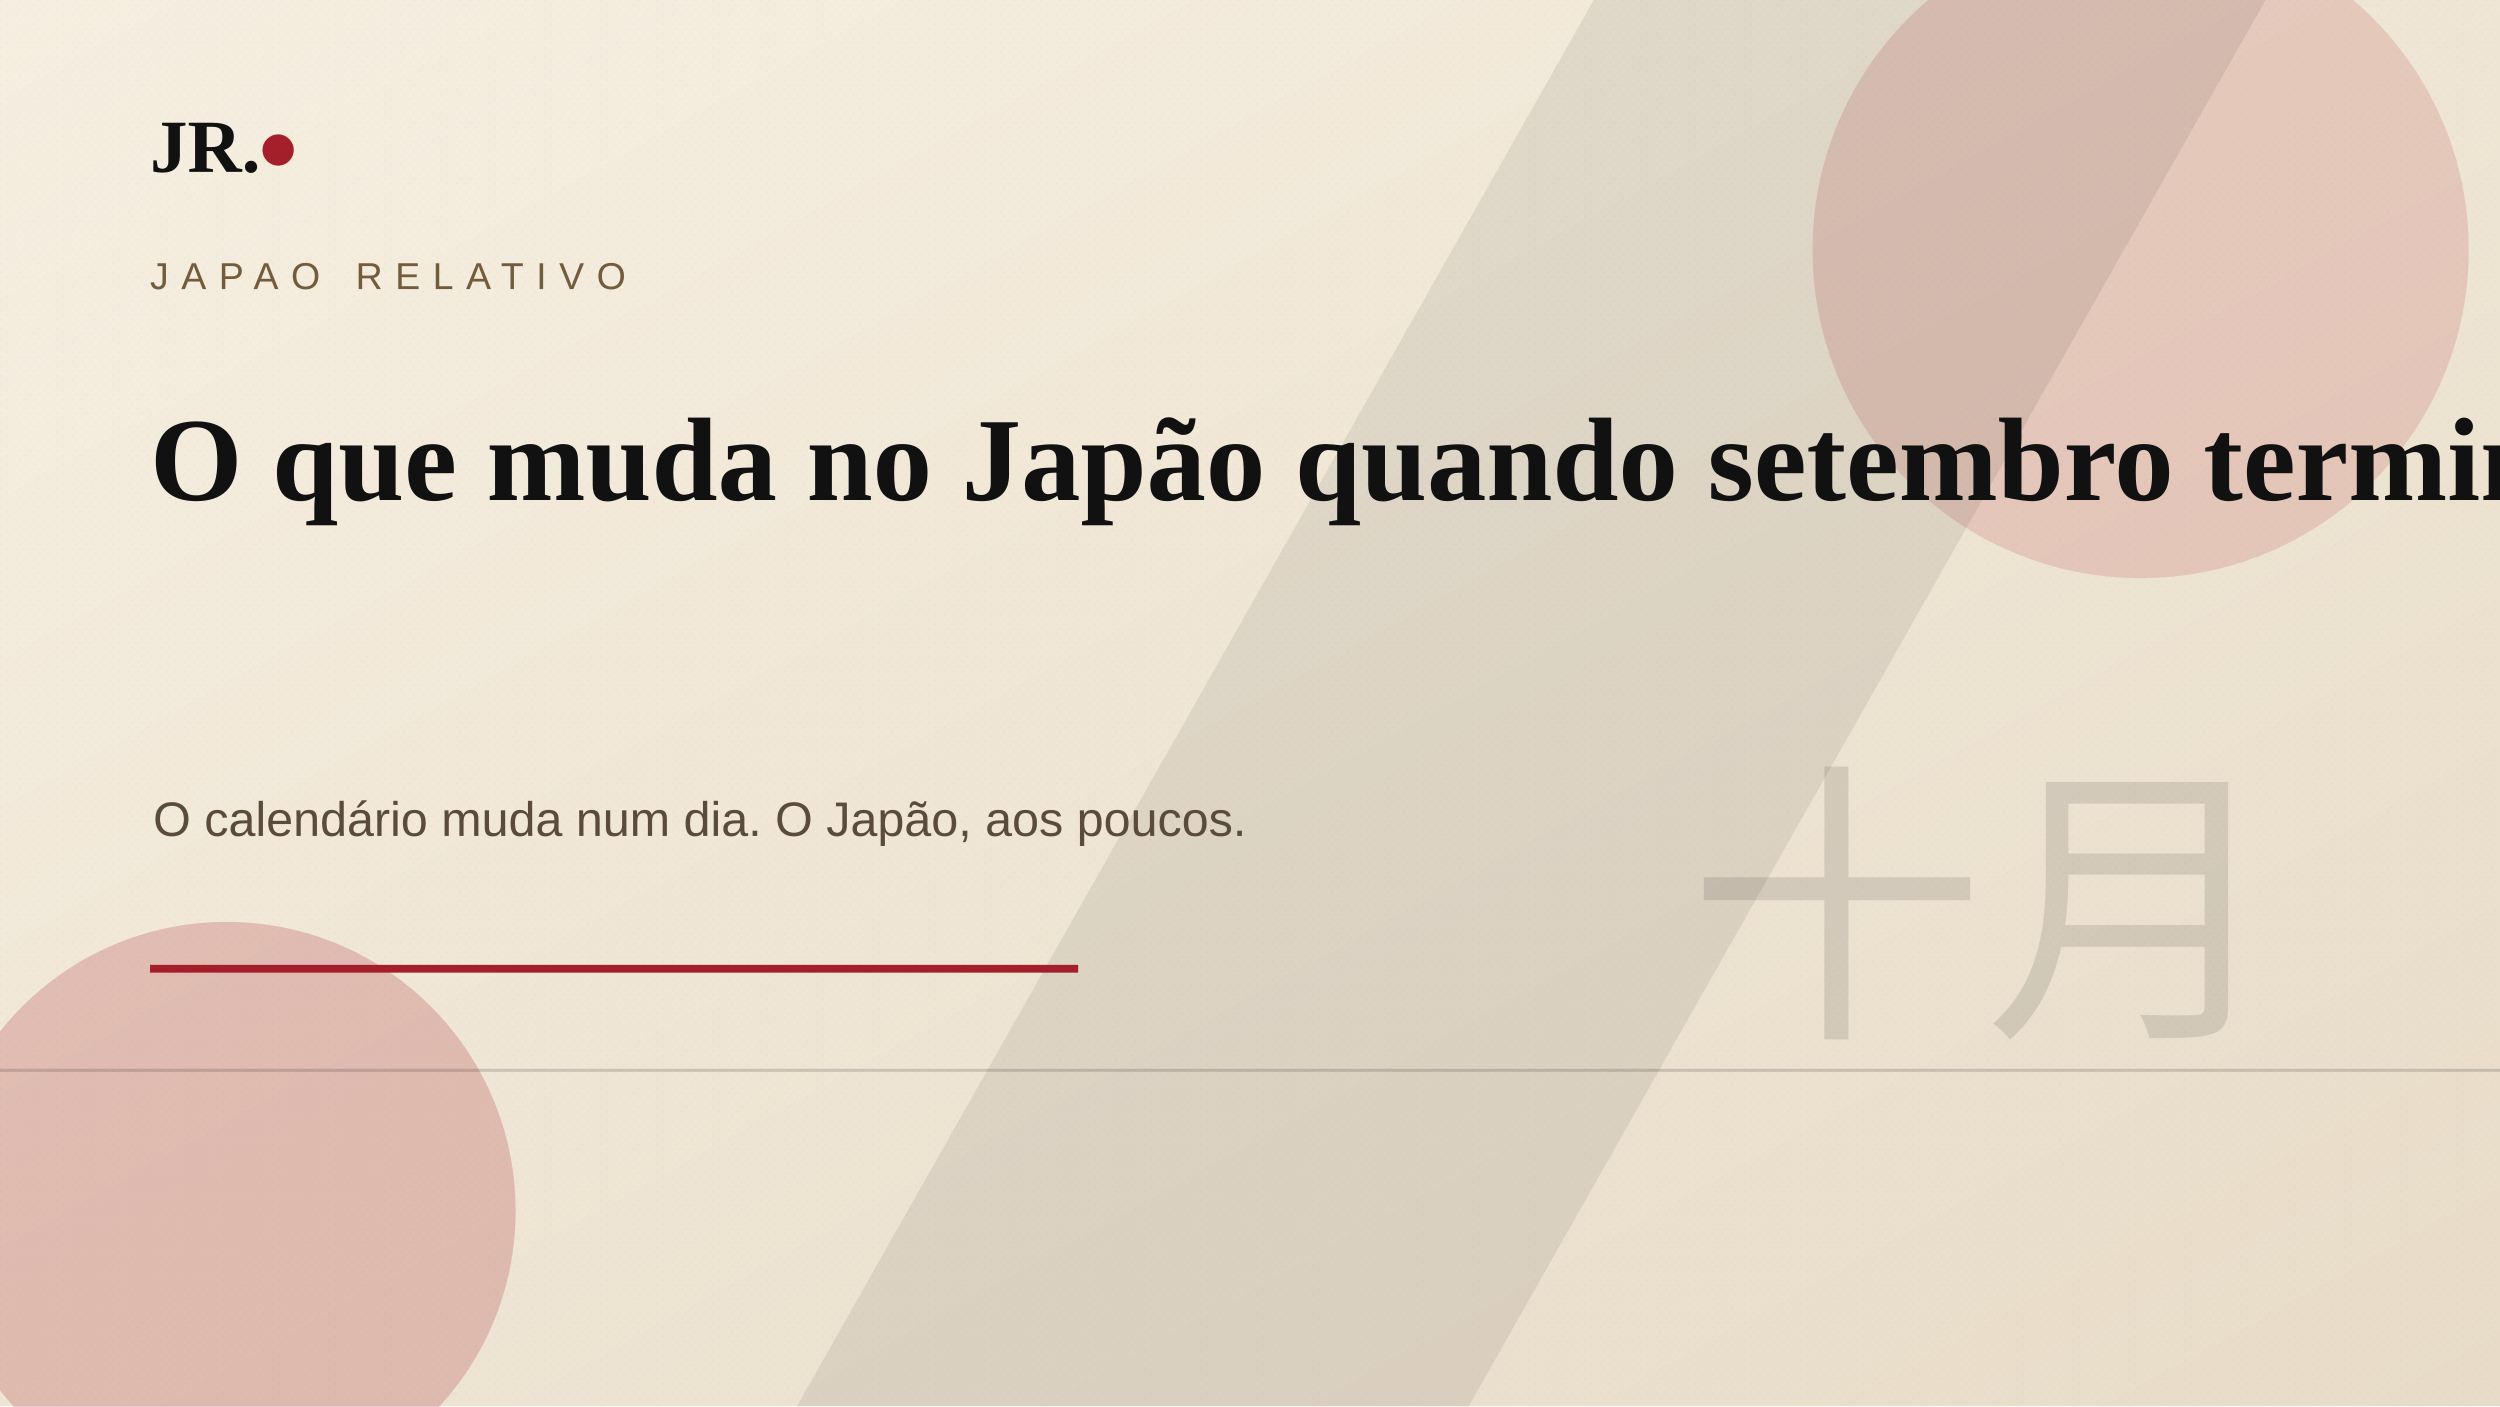
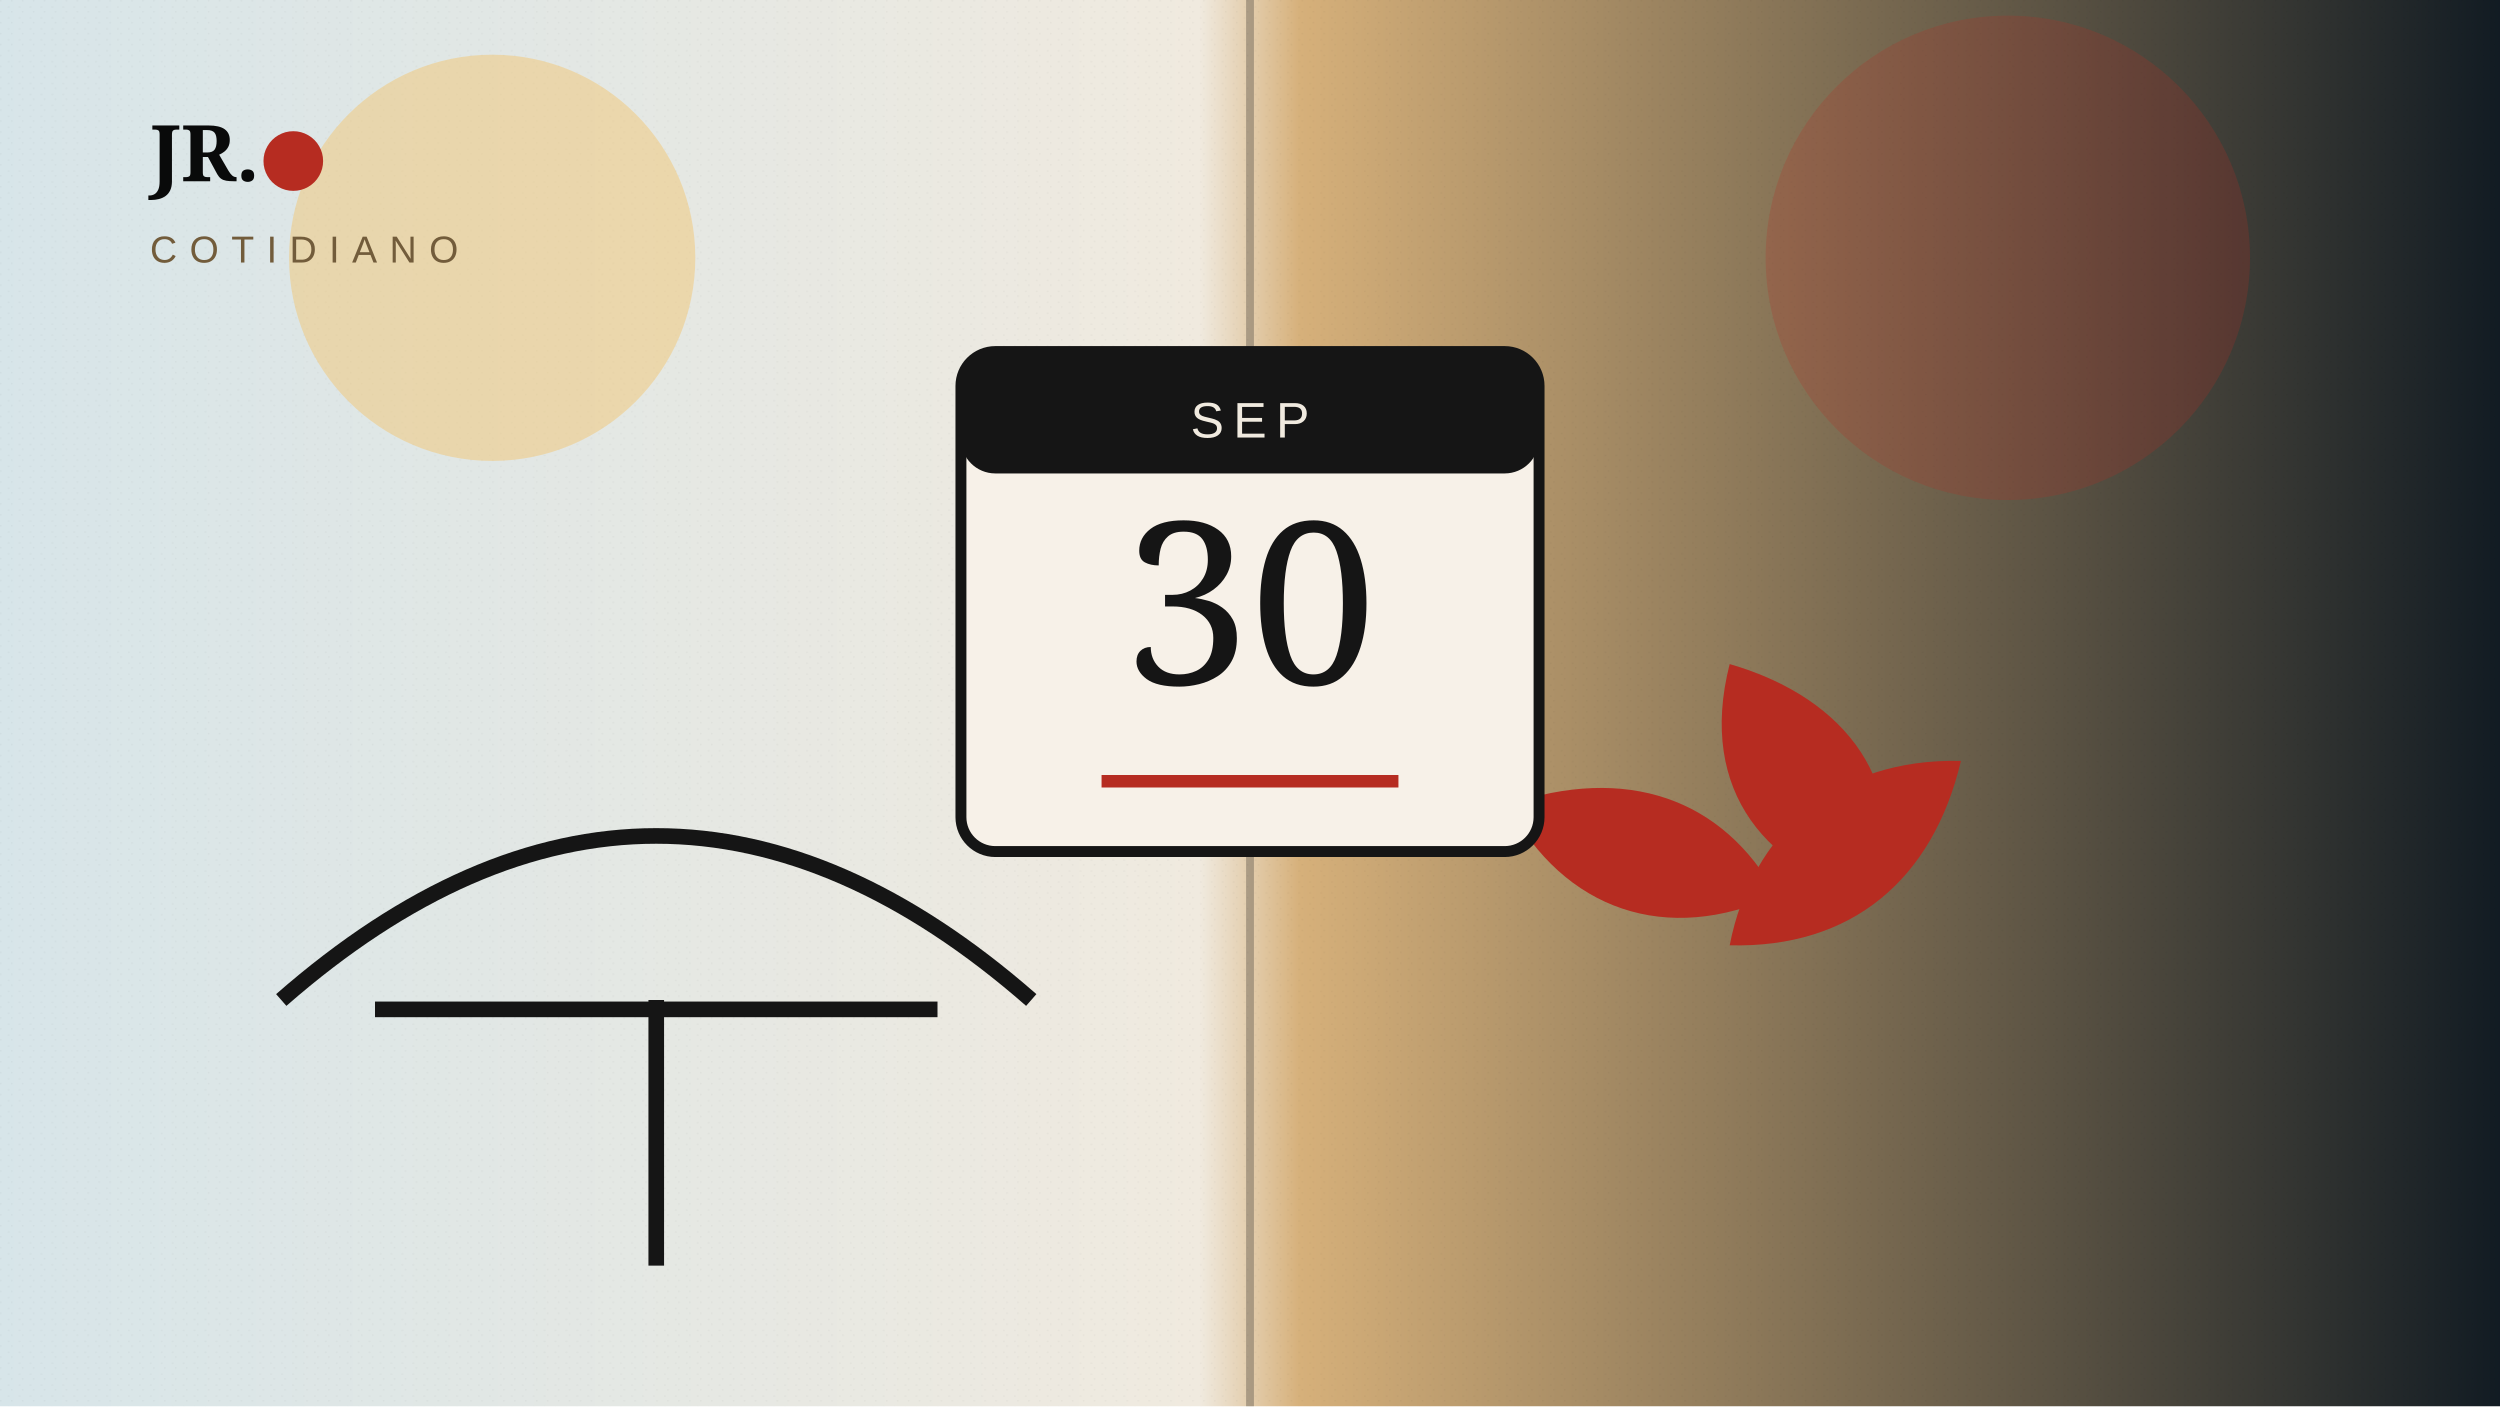
<svg xmlns="http://www.w3.org/2000/svg" viewBox="0 0 1600 900" role="img" aria-labelledby="title desc">
  <defs>
-     <linearGradient id="paper" x1="0" x2="1" y1="0" y2="1">
-       <stop offset="0" stop-color="#f6efe1" />
-       <stop offset="1" stop-color="#e8dcc8" />
+     <linearGradient id="split" x1="0" x2="1">
+       <stop offset="0" stop-color="#d7e5e9" />
+       <stop offset=".48" stop-color="#f0eadf" />
+       <stop offset=".52" stop-color="#d6b07a" />
+       <stop offset="1" stop-color="#101a22" />
    </linearGradient>
-     <pattern id="grain" width="6" height="6" patternUnits="userSpaceOnUse">
-       <path d="M0 0h1v1H0zM4 3h1v1H4z" fill="#1a1713" opacity=".06" />
+     <pattern id="grain" width="7" height="7" patternUnits="userSpaceOnUse">
+       <path d="M0 0h1v1H0zM5 4h1v1H5z" fill="#090a0a" opacity=".07" />
    </pattern>
  </defs>
-   <rect width="1600" height="900" fill="url(#paper)" />
-   <rect width="1600" height="900" fill="url(#grain)" opacity=".38" />
-   <circle cx="1370" cy="160" r="210" fill="#a51f2b" opacity=".15" />
-   <circle cx="145" cy="775" r="185" fill="#a51f2b" opacity=".22" />
-   <path d="M1020 0h430L940 900H510z" fill="#111" opacity=".08" />
-   <path d="M0 685h1600" stroke="#101010" stroke-opacity=".16" stroke-width="2" />
-   <text x="96" y="110" font-family="Georgia, 'Times New Roman', serif" font-size="48" font-weight="700" fill="#111">JR.</text>
-   <circle cx="178" cy="96" r="10" fill="#a51f2b" />
-   <text x="96" y="185" font-family="Arial, sans-serif" font-size="24" letter-spacing="8" fill="#725c3b">JAPAO RELATIVO</text>
-   <text x="96" y="320" font-family="Georgia, 'Times New Roman', serif" font-size="76" font-weight="700" fill="#111">
-     <tspan x="96" dy="0">O que muda no Japão quando setembro termina?</tspan>
-     <tspan x="96" dy="88" />
+   <rect width="1600" height="900" fill="url(#split)" />
+   <rect width="1600" height="900" fill="url(#grain)" opacity=".45" />
+   <path d="M800 0v900" stroke="#151515" stroke-width="5" opacity=".28" />
+   <circle cx="315" cy="165" r="130" fill="#f3c56f" opacity=".48" />
+   <circle cx="1285" cy="165" r="155" fill="#b62c21" opacity=".23" />
+   <g transform="translate(180 550)" stroke="#151515" stroke-width="10" fill="none">
+     <path d="M0 90c160-140 320-140 480 0" />
+     <path d="M240 90V260" />
+     <path d="M60 96h360" />
+   </g>
+   <g transform="translate(965 515)" fill="#b62c21">
+     <path d="M0 0c76-26 138-4 172 58-70 32-136 10-172-58z" />
+     <path d="M142-90c76 22 116 78 95 150-70-16-116-68-95-150z" />
+     <path d="M290-28c-18 76-70 120-148 118 14-72 68-120 148-118z" />
+   </g>
+   <rect x="615" y="225" width="370" height="320" rx="22" fill="#f7f1e8" stroke="#151515" stroke-width="7" />
+   <rect x="615" y="225" width="370" height="78" rx="22" fill="#151515" />
+   <text x="800" y="280" text-anchor="middle" font-family="Arial,sans-serif" font-size="32" letter-spacing="6" fill="#f0eadf">SEP</text>
+   <text x="800" y="438" text-anchor="middle" font-family="Georgia,serif" font-size="145" fill="#151515">30</text>
+   <path d="M705 500h190" stroke="#b62c21" stroke-width="8" />
+   <text x="96" y="116" font-family="Georgia,serif" font-size="50" font-weight="700" fill="#090a0a">JR.<tspan fill="#b62c21">●</tspan>
  </text>
-   <text x="98" y="535" font-family="Arial, sans-serif" font-size="31" fill="#5b4b3a">O calendário muda num dia. O Japão, aos poucos.</text>
-   <text x="1080" y="650" font-family="'Hiragino Mincho ProN','Yu Mincho',serif" font-size="190" fill="#111" opacity=".12">十月</text>
-   <line x1="96" y1="620" x2="690" y2="620" stroke="#a51f2b" stroke-width="5" />
+   <text x="96" y="168" font-family="Arial,sans-serif" font-size="24" letter-spacing="8" fill="#725c3b">COTIDIANO</text>
</svg>
